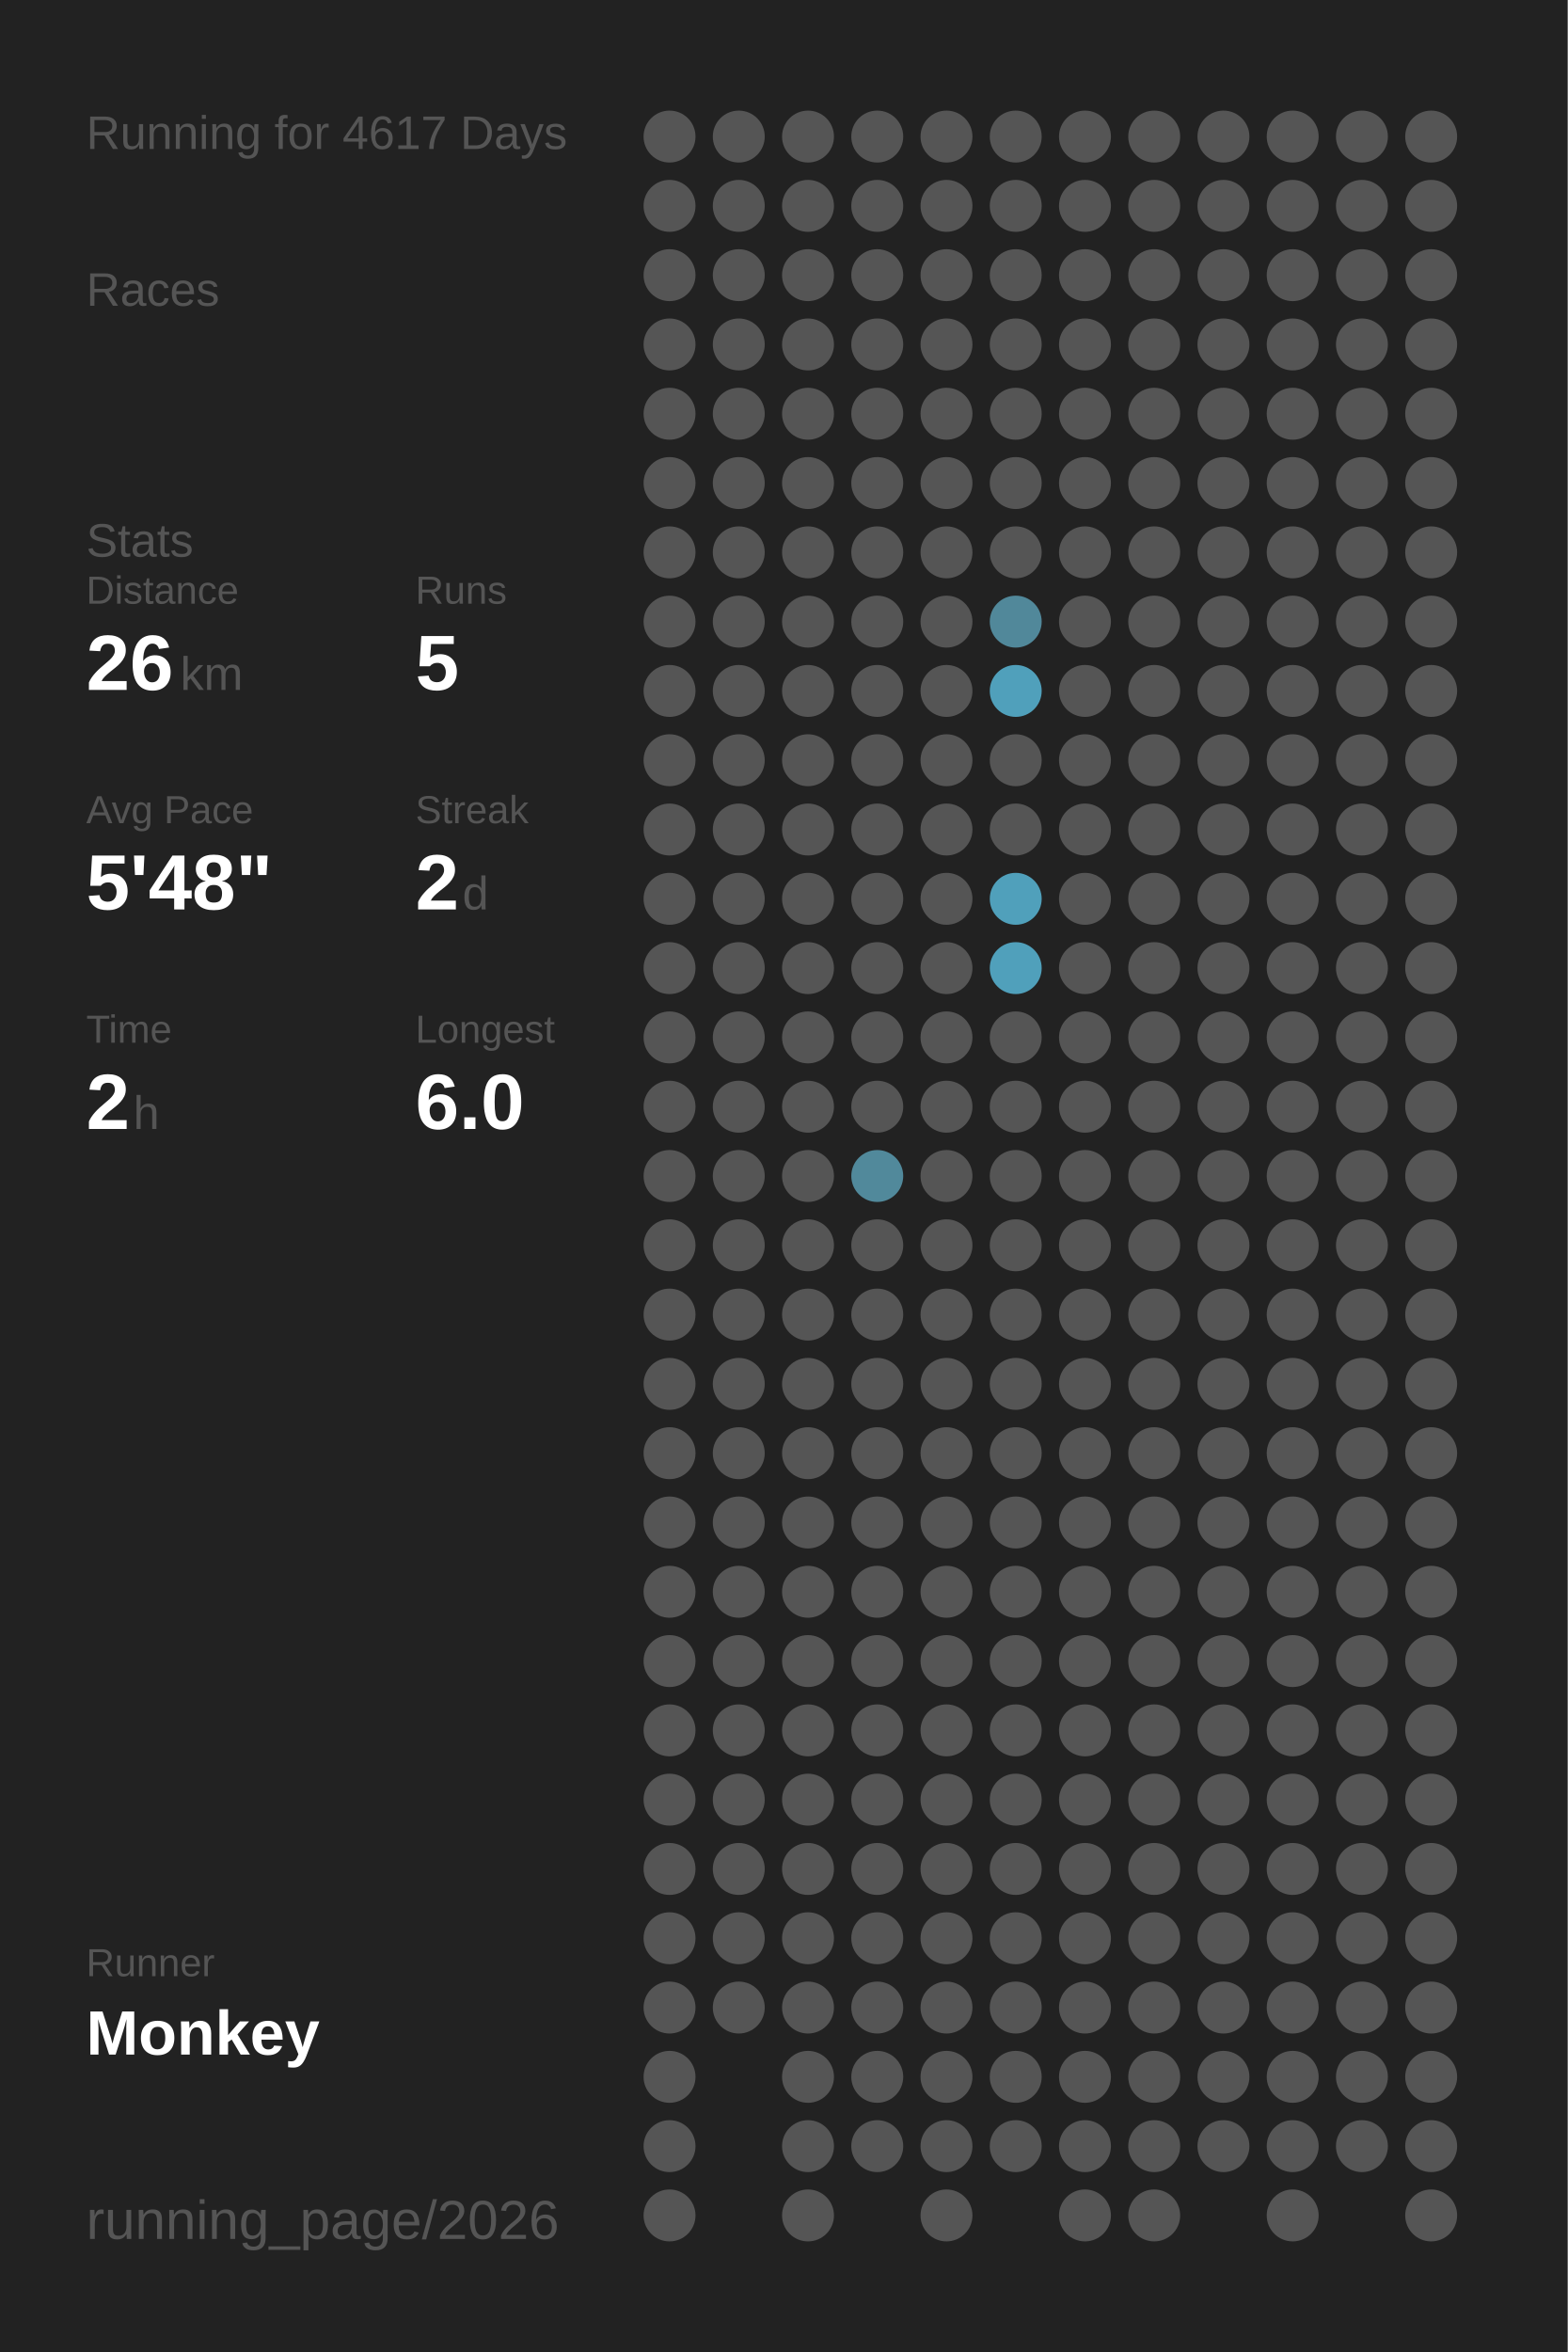
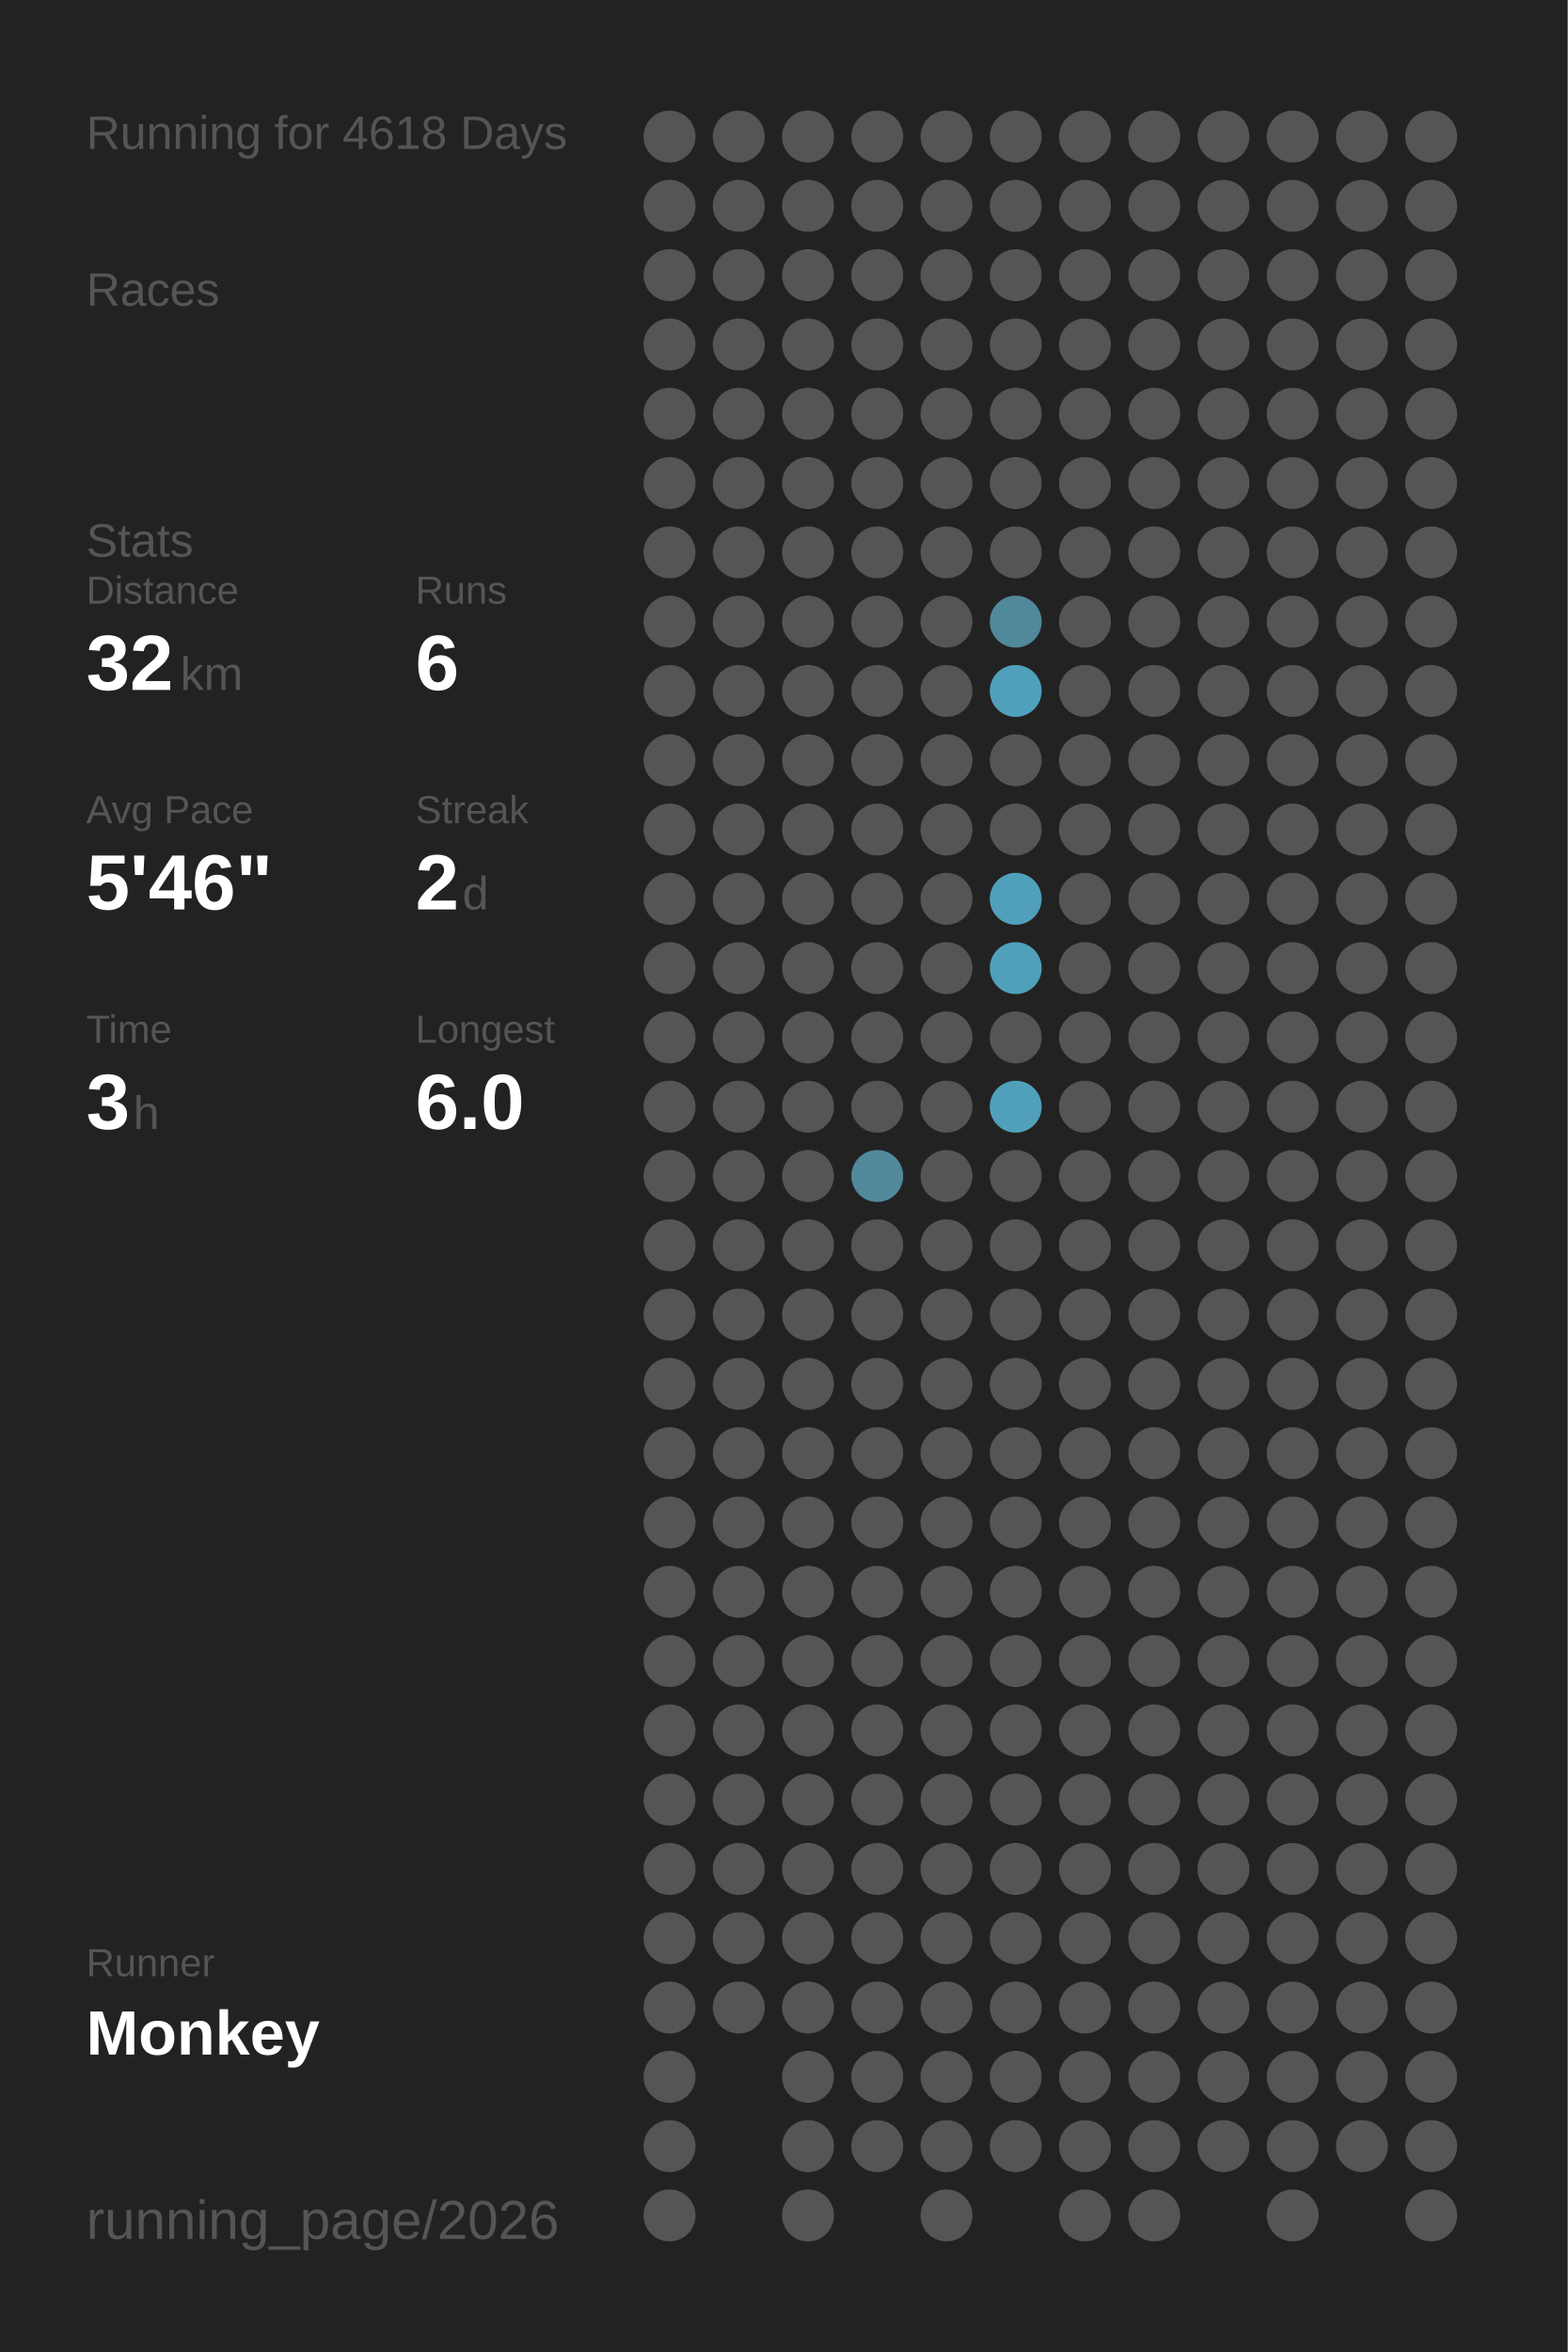
<svg xmlns="http://www.w3.org/2000/svg" baseProfile="full" height="300mm" version="1.1" viewBox="0,0,200,300" width="200mm">
  <defs />
  <rect fill="#222222" height="300" width="200" x="0" y="0" />
-   <text fill="#555555" style="font-size:6px; font-family:Arial;" x="11" y="19">Running for 4617 Days</text>
+   <text fill="#555555" style="font-size:6px; font-family:Arial;" x="11" y="19">Running for 4618 Days</text>
  <text fill="#555555" style="font-size:6px; font-family:Arial;" x="11" y="39">Races</text>
  <text fill="#555555" style="font-size:6px; font-family:Arial;" x="11" y="71">Stats</text>
  <text fill="#555555" style="font-size:5px; font-family:Arial;" x="11" y="77">Distance</text>
-   <text fill="#FFFFFF" style="font-size:10px; font-family:Arial; font-weight:bold;" x="11" y="88">26</text>
+   <text fill="#FFFFFF" style="font-size:10px; font-family:Arial; font-weight:bold;" x="11" y="88">32</text>
  <text fill="#555555" style="font-size:6px; font-family:Arial;" x="23" y="88">km</text>
  <text fill="#555555" style="font-size:5px; font-family:Arial;" x="53" y="77">Runs</text>
-   <text fill="#FFFFFF" style="font-size:10px; font-family:Arial; font-weight:bold;" x="53" y="88">5</text>
+   <text fill="#FFFFFF" style="font-size:10px; font-family:Arial; font-weight:bold;" x="53" y="88">6</text>
  <text fill="#555555" style="font-size:5px; font-family:Arial;" x="11" y="105">Avg Pace</text>
-   <text fill="#FFFFFF" style="font-size:10px; font-family:Arial; font-weight:bold;" x="11" y="116">5'48"</text>
+   <text fill="#FFFFFF" style="font-size:10px; font-family:Arial; font-weight:bold;" x="11" y="116">5'46"</text>
  <text fill="#555555" style="font-size:5px; font-family:Arial;" x="53" y="105">Streak</text>
  <text fill="#FFFFFF" style="font-size:10px; font-family:Arial; font-weight:bold;" x="53" y="116">2</text>
  <text fill="#555555" style="font-size:6px; font-family:Arial;" x="59" y="116">d</text>
  <text fill="#555555" style="font-size:5px; font-family:Arial;" x="11" y="133">Time</text>
-   <text fill="#FFFFFF" style="font-size:10px; font-family:Arial; font-weight:bold;" x="11" y="144">2</text>
+   <text fill="#FFFFFF" style="font-size:10px; font-family:Arial; font-weight:bold;" x="11" y="144">3</text>
  <text fill="#555555" style="font-size:6px; font-family:Arial;" x="17" y="144">h</text>
  <text fill="#555555" style="font-size:5px; font-family:Arial;" x="53" y="133">Longest</text>
  <text fill="#FFFFFF" style="font-size:10px; font-family:Arial; font-weight:bold;" x="53" y="144">6.0</text>
  <text fill="#555555" style="font-size:5px; font-family:Arial;" x="11" y="252.065">Runner</text>
  <text fill="#FFFFFF" style="font-size:8px; font-family:Arial; font-weight:bold;" x="11" y="262.065">Monkey</text>
  <text fill="#555555" style="font-size:7px; font-family:Arial;" x="11" y="285.581">running_page/2026</text>
  <circle cx="85.417" cy="17.419" fill="#555555" r="3.312" />
  <circle cx="85.417" cy="26.258" fill="#555555" r="3.312" />
  <circle cx="85.417" cy="35.097" fill="#555555" r="3.312" />
  <circle cx="85.417" cy="43.935" fill="#555555" r="3.312" />
  <circle cx="85.417" cy="52.774" fill="#555555" r="3.312" />
  <circle cx="85.417" cy="61.613" fill="#555555" r="3.312" />
  <circle cx="85.417" cy="70.452" fill="#555555" r="3.312" />
  <circle cx="85.417" cy="79.29" fill="#555555" r="3.312" />
  <circle cx="85.417" cy="88.129" fill="#555555" r="3.312" />
  <circle cx="85.417" cy="96.968" fill="#555555" r="3.312" />
  <circle cx="85.417" cy="105.806" fill="#555555" r="3.312" />
  <circle cx="85.417" cy="114.645" fill="#555555" r="3.312" />
  <circle cx="85.417" cy="123.484" fill="#555555" r="3.312" />
  <circle cx="85.417" cy="132.323" fill="#555555" r="3.312" />
  <circle cx="85.417" cy="141.161" fill="#555555" r="3.312" />
  <circle cx="85.417" cy="150" fill="#555555" r="3.312" />
  <circle cx="85.417" cy="158.839" fill="#555555" r="3.312" />
  <circle cx="85.417" cy="167.677" fill="#555555" r="3.312" />
  <circle cx="85.417" cy="176.516" fill="#555555" r="3.312" />
  <circle cx="85.417" cy="185.355" fill="#555555" r="3.312" />
  <circle cx="85.417" cy="194.194" fill="#555555" r="3.312" />
  <circle cx="85.417" cy="203.032" fill="#555555" r="3.312" />
  <circle cx="85.417" cy="211.871" fill="#555555" r="3.312" />
  <circle cx="85.417" cy="220.71" fill="#555555" r="3.312" />
  <circle cx="85.417" cy="229.548" fill="#555555" r="3.312" />
  <circle cx="85.417" cy="238.387" fill="#555555" r="3.312" />
  <circle cx="85.417" cy="247.226" fill="#555555" r="3.312" />
  <circle cx="85.417" cy="256.065" fill="#555555" r="3.312" />
  <circle cx="85.417" cy="264.903" fill="#555555" r="3.312" />
  <circle cx="85.417" cy="273.742" fill="#555555" r="3.312" />
  <circle cx="85.417" cy="282.581" fill="#555555" r="3.312" />
  <circle cx="94.25" cy="17.419" fill="#555555" r="3.312" />
  <circle cx="94.25" cy="26.258" fill="#555555" r="3.312" />
  <circle cx="94.25" cy="35.097" fill="#555555" r="3.312" />
  <circle cx="94.25" cy="43.935" fill="#555555" r="3.312" />
  <circle cx="94.25" cy="52.774" fill="#555555" r="3.312" />
  <circle cx="94.25" cy="61.613" fill="#555555" r="3.312" />
  <circle cx="94.25" cy="70.452" fill="#555555" r="3.312" />
  <circle cx="94.25" cy="79.29" fill="#555555" r="3.312" />
  <circle cx="94.25" cy="88.129" fill="#555555" r="3.312" />
  <circle cx="94.25" cy="96.968" fill="#555555" r="3.312" />
  <circle cx="94.25" cy="105.806" fill="#555555" r="3.312" />
  <circle cx="94.25" cy="114.645" fill="#555555" r="3.312" />
  <circle cx="94.25" cy="123.484" fill="#555555" r="3.312" />
  <circle cx="94.25" cy="132.323" fill="#555555" r="3.312" />
  <circle cx="94.25" cy="141.161" fill="#555555" r="3.312" />
  <circle cx="94.25" cy="150" fill="#555555" r="3.312" />
  <circle cx="94.25" cy="158.839" fill="#555555" r="3.312" />
  <circle cx="94.25" cy="167.677" fill="#555555" r="3.312" />
  <circle cx="94.25" cy="176.516" fill="#555555" r="3.312" />
  <circle cx="94.25" cy="185.355" fill="#555555" r="3.312" />
  <circle cx="94.25" cy="194.194" fill="#555555" r="3.312" />
  <circle cx="94.25" cy="203.032" fill="#555555" r="3.312" />
  <circle cx="94.25" cy="211.871" fill="#555555" r="3.312" />
  <circle cx="94.25" cy="220.71" fill="#555555" r="3.312" />
  <circle cx="94.25" cy="229.548" fill="#555555" r="3.312" />
  <circle cx="94.25" cy="238.387" fill="#555555" r="3.312" />
  <circle cx="94.25" cy="247.226" fill="#555555" r="3.312" />
  <circle cx="94.25" cy="256.065" fill="#555555" r="3.312" />
  <circle cx="103.083" cy="17.419" fill="#555555" r="3.312" />
  <circle cx="103.083" cy="26.258" fill="#555555" r="3.312" />
  <circle cx="103.083" cy="35.097" fill="#555555" r="3.312" />
  <circle cx="103.083" cy="43.935" fill="#555555" r="3.312" />
  <circle cx="103.083" cy="52.774" fill="#555555" r="3.312" />
  <circle cx="103.083" cy="61.613" fill="#555555" r="3.312" />
  <circle cx="103.083" cy="70.452" fill="#555555" r="3.312" />
  <circle cx="103.083" cy="79.29" fill="#555555" r="3.312" />
  <circle cx="103.083" cy="88.129" fill="#555555" r="3.312" />
  <circle cx="103.083" cy="96.968" fill="#555555" r="3.312" />
  <circle cx="103.083" cy="105.806" fill="#555555" r="3.312" />
  <circle cx="103.083" cy="114.645" fill="#555555" r="3.312" />
  <circle cx="103.083" cy="123.484" fill="#555555" r="3.312" />
  <circle cx="103.083" cy="132.323" fill="#555555" r="3.312" />
  <circle cx="103.083" cy="141.161" fill="#555555" r="3.312" />
  <circle cx="103.083" cy="150" fill="#555555" r="3.312" />
  <circle cx="103.083" cy="158.839" fill="#555555" r="3.312" />
  <circle cx="103.083" cy="167.677" fill="#555555" r="3.312" />
  <circle cx="103.083" cy="176.516" fill="#555555" r="3.312" />
  <circle cx="103.083" cy="185.355" fill="#555555" r="3.312" />
  <circle cx="103.083" cy="194.194" fill="#555555" r="3.312" />
  <circle cx="103.083" cy="203.032" fill="#555555" r="3.312" />
  <circle cx="103.083" cy="211.871" fill="#555555" r="3.312" />
  <circle cx="103.083" cy="220.71" fill="#555555" r="3.312" />
  <circle cx="103.083" cy="229.548" fill="#555555" r="3.312" />
  <circle cx="103.083" cy="238.387" fill="#555555" r="3.312" />
  <circle cx="103.083" cy="247.226" fill="#555555" r="3.312" />
  <circle cx="103.083" cy="256.065" fill="#555555" r="3.312" />
  <circle cx="103.083" cy="264.903" fill="#555555" r="3.312" />
  <circle cx="103.083" cy="273.742" fill="#555555" r="3.312" />
  <circle cx="103.083" cy="282.581" fill="#555555" r="3.312" />
  <circle cx="111.917" cy="17.419" fill="#555555" r="3.312" />
  <circle cx="111.917" cy="26.258" fill="#555555" r="3.312" />
  <circle cx="111.917" cy="35.097" fill="#555555" r="3.312" />
  <circle cx="111.917" cy="43.935" fill="#555555" r="3.312" />
  <circle cx="111.917" cy="52.774" fill="#555555" r="3.312" />
  <circle cx="111.917" cy="61.613" fill="#555555" r="3.312" />
  <circle cx="111.917" cy="70.452" fill="#555555" r="3.312" />
  <circle cx="111.917" cy="79.29" fill="#555555" r="3.312" />
  <circle cx="111.917" cy="88.129" fill="#555555" r="3.312" />
  <circle cx="111.917" cy="96.968" fill="#555555" r="3.312" />
  <circle cx="111.917" cy="105.806" fill="#555555" r="3.312" />
  <circle cx="111.917" cy="114.645" fill="#555555" r="3.312" />
  <circle cx="111.917" cy="123.484" fill="#555555" r="3.312" />
  <circle cx="111.917" cy="132.323" fill="#555555" r="3.312" />
  <circle cx="111.917" cy="141.161" fill="#555555" r="3.312" />
  <circle cx="111.917" cy="150" fill="#51899b" r="3.312" />
  <circle cx="111.917" cy="158.839" fill="#555555" r="3.312" />
  <circle cx="111.917" cy="167.677" fill="#555555" r="3.312" />
  <circle cx="111.917" cy="176.516" fill="#555555" r="3.312" />
  <circle cx="111.917" cy="185.355" fill="#555555" r="3.312" />
  <circle cx="111.917" cy="194.194" fill="#555555" r="3.312" />
  <circle cx="111.917" cy="203.032" fill="#555555" r="3.312" />
  <circle cx="111.917" cy="211.871" fill="#555555" r="3.312" />
  <circle cx="111.917" cy="220.71" fill="#555555" r="3.312" />
  <circle cx="111.917" cy="229.548" fill="#555555" r="3.312" />
  <circle cx="111.917" cy="238.387" fill="#555555" r="3.312" />
  <circle cx="111.917" cy="247.226" fill="#555555" r="3.312" />
  <circle cx="111.917" cy="256.065" fill="#555555" r="3.312" />
  <circle cx="111.917" cy="264.903" fill="#555555" r="3.312" />
  <circle cx="111.917" cy="273.742" fill="#555555" r="3.312" />
  <circle cx="120.75" cy="17.419" fill="#555555" r="3.312" />
  <circle cx="120.75" cy="26.258" fill="#555555" r="3.312" />
  <circle cx="120.75" cy="35.097" fill="#555555" r="3.312" />
  <circle cx="120.75" cy="43.935" fill="#555555" r="3.312" />
  <circle cx="120.75" cy="52.774" fill="#555555" r="3.312" />
  <circle cx="120.75" cy="61.613" fill="#555555" r="3.312" />
  <circle cx="120.75" cy="70.452" fill="#555555" r="3.312" />
  <circle cx="120.75" cy="79.29" fill="#555555" r="3.312" />
  <circle cx="120.75" cy="88.129" fill="#555555" r="3.312" />
  <circle cx="120.75" cy="96.968" fill="#555555" r="3.312" />
  <circle cx="120.75" cy="105.806" fill="#555555" r="3.312" />
  <circle cx="120.75" cy="114.645" fill="#555555" r="3.312" />
  <circle cx="120.75" cy="123.484" fill="#555555" r="3.312" />
  <circle cx="120.75" cy="132.323" fill="#555555" r="3.312" />
  <circle cx="120.75" cy="141.161" fill="#555555" r="3.312" />
  <circle cx="120.75" cy="150" fill="#555555" r="3.312" />
  <circle cx="120.75" cy="158.839" fill="#555555" r="3.312" />
  <circle cx="120.75" cy="167.677" fill="#555555" r="3.312" />
  <circle cx="120.75" cy="176.516" fill="#555555" r="3.312" />
  <circle cx="120.75" cy="185.355" fill="#555555" r="3.312" />
  <circle cx="120.75" cy="194.194" fill="#555555" r="3.312" />
  <circle cx="120.75" cy="203.032" fill="#555555" r="3.312" />
  <circle cx="120.75" cy="211.871" fill="#555555" r="3.312" />
  <circle cx="120.75" cy="220.71" fill="#555555" r="3.312" />
  <circle cx="120.75" cy="229.548" fill="#555555" r="3.312" />
  <circle cx="120.75" cy="238.387" fill="#555555" r="3.312" />
  <circle cx="120.75" cy="247.226" fill="#555555" r="3.312" />
  <circle cx="120.75" cy="256.065" fill="#555555" r="3.312" />
  <circle cx="120.75" cy="264.903" fill="#555555" r="3.312" />
  <circle cx="120.75" cy="273.742" fill="#555555" r="3.312" />
  <circle cx="120.75" cy="282.581" fill="#555555" r="3.312" />
  <circle cx="129.583" cy="17.419" fill="#555555" r="3.312" />
  <circle cx="129.583" cy="26.258" fill="#555555" r="3.312" />
  <circle cx="129.583" cy="35.097" fill="#555555" r="3.312" />
  <circle cx="129.583" cy="43.935" fill="#555555" r="3.312" />
  <circle cx="129.583" cy="52.774" fill="#555555" r="3.312" />
  <circle cx="129.583" cy="61.613" fill="#555555" r="3.312" />
  <circle cx="129.583" cy="70.452" fill="#555555" r="3.312" />
  <circle cx="129.583" cy="79.29" fill="#51889a" r="3.312" />
  <circle cx="129.583" cy="88.129" fill="#50a0bb" r="3.312" />
  <circle cx="129.583" cy="96.968" fill="#555555" r="3.312" />
  <circle cx="129.583" cy="105.806" fill="#555555" r="3.312" />
  <circle cx="129.583" cy="114.645" fill="#50a0bb" r="3.312" />
  <circle cx="129.583" cy="123.484" fill="#50a0bb" r="3.312" />
  <circle cx="129.583" cy="132.323" fill="#555555" r="3.312" />
-   <circle cx="129.583" cy="141.161" fill="#555555" r="3.312" />
+   <circle cx="129.583" cy="141.161" fill="#50a0bb" r="3.312" />
  <circle cx="129.583" cy="150" fill="#555555" r="3.312" />
  <circle cx="129.583" cy="158.839" fill="#555555" r="3.312" />
  <circle cx="129.583" cy="167.677" fill="#555555" r="3.312" />
  <circle cx="129.583" cy="176.516" fill="#555555" r="3.312" />
  <circle cx="129.583" cy="185.355" fill="#555555" r="3.312" />
  <circle cx="129.583" cy="194.194" fill="#555555" r="3.312" />
  <circle cx="129.583" cy="203.032" fill="#555555" r="3.312" />
  <circle cx="129.583" cy="211.871" fill="#555555" r="3.312" />
  <circle cx="129.583" cy="220.71" fill="#555555" r="3.312" />
  <circle cx="129.583" cy="229.548" fill="#555555" r="3.312" />
  <circle cx="129.583" cy="238.387" fill="#555555" r="3.312" />
  <circle cx="129.583" cy="247.226" fill="#555555" r="3.312" />
  <circle cx="129.583" cy="256.065" fill="#555555" r="3.312" />
  <circle cx="129.583" cy="264.903" fill="#555555" r="3.312" />
  <circle cx="129.583" cy="273.742" fill="#555555" r="3.312" />
  <circle cx="138.417" cy="17.419" fill="#555555" r="3.312" />
  <circle cx="138.417" cy="26.258" fill="#555555" r="3.312" />
  <circle cx="138.417" cy="35.097" fill="#555555" r="3.312" />
  <circle cx="138.417" cy="43.935" fill="#555555" r="3.312" />
  <circle cx="138.417" cy="52.774" fill="#555555" r="3.312" />
  <circle cx="138.417" cy="61.613" fill="#555555" r="3.312" />
  <circle cx="138.417" cy="70.452" fill="#555555" r="3.312" />
  <circle cx="138.417" cy="79.29" fill="#555555" r="3.312" />
  <circle cx="138.417" cy="88.129" fill="#555555" r="3.312" />
  <circle cx="138.417" cy="96.968" fill="#555555" r="3.312" />
  <circle cx="138.417" cy="105.806" fill="#555555" r="3.312" />
  <circle cx="138.417" cy="114.645" fill="#555555" r="3.312" />
  <circle cx="138.417" cy="123.484" fill="#555555" r="3.312" />
  <circle cx="138.417" cy="132.323" fill="#555555" r="3.312" />
  <circle cx="138.417" cy="141.161" fill="#555555" r="3.312" />
  <circle cx="138.417" cy="150" fill="#555555" r="3.312" />
  <circle cx="138.417" cy="158.839" fill="#555555" r="3.312" />
  <circle cx="138.417" cy="167.677" fill="#555555" r="3.312" />
  <circle cx="138.417" cy="176.516" fill="#555555" r="3.312" />
  <circle cx="138.417" cy="185.355" fill="#555555" r="3.312" />
  <circle cx="138.417" cy="194.194" fill="#555555" r="3.312" />
  <circle cx="138.417" cy="203.032" fill="#555555" r="3.312" />
  <circle cx="138.417" cy="211.871" fill="#555555" r="3.312" />
  <circle cx="138.417" cy="220.71" fill="#555555" r="3.312" />
  <circle cx="138.417" cy="229.548" fill="#555555" r="3.312" />
  <circle cx="138.417" cy="238.387" fill="#555555" r="3.312" />
  <circle cx="138.417" cy="247.226" fill="#555555" r="3.312" />
  <circle cx="138.417" cy="256.065" fill="#555555" r="3.312" />
  <circle cx="138.417" cy="264.903" fill="#555555" r="3.312" />
  <circle cx="138.417" cy="273.742" fill="#555555" r="3.312" />
  <circle cx="138.417" cy="282.581" fill="#555555" r="3.312" />
  <circle cx="147.25" cy="17.419" fill="#555555" r="3.312" />
  <circle cx="147.25" cy="26.258" fill="#555555" r="3.312" />
  <circle cx="147.25" cy="35.097" fill="#555555" r="3.312" />
  <circle cx="147.25" cy="43.935" fill="#555555" r="3.312" />
  <circle cx="147.25" cy="52.774" fill="#555555" r="3.312" />
  <circle cx="147.25" cy="61.613" fill="#555555" r="3.312" />
  <circle cx="147.25" cy="70.452" fill="#555555" r="3.312" />
  <circle cx="147.25" cy="79.29" fill="#555555" r="3.312" />
  <circle cx="147.25" cy="88.129" fill="#555555" r="3.312" />
  <circle cx="147.25" cy="96.968" fill="#555555" r="3.312" />
  <circle cx="147.25" cy="105.806" fill="#555555" r="3.312" />
  <circle cx="147.25" cy="114.645" fill="#555555" r="3.312" />
  <circle cx="147.25" cy="123.484" fill="#555555" r="3.312" />
  <circle cx="147.25" cy="132.323" fill="#555555" r="3.312" />
  <circle cx="147.25" cy="141.161" fill="#555555" r="3.312" />
  <circle cx="147.25" cy="150" fill="#555555" r="3.312" />
  <circle cx="147.25" cy="158.839" fill="#555555" r="3.312" />
  <circle cx="147.25" cy="167.677" fill="#555555" r="3.312" />
  <circle cx="147.25" cy="176.516" fill="#555555" r="3.312" />
  <circle cx="147.25" cy="185.355" fill="#555555" r="3.312" />
  <circle cx="147.25" cy="194.194" fill="#555555" r="3.312" />
  <circle cx="147.25" cy="203.032" fill="#555555" r="3.312" />
  <circle cx="147.25" cy="211.871" fill="#555555" r="3.312" />
  <circle cx="147.25" cy="220.71" fill="#555555" r="3.312" />
  <circle cx="147.25" cy="229.548" fill="#555555" r="3.312" />
  <circle cx="147.25" cy="238.387" fill="#555555" r="3.312" />
  <circle cx="147.25" cy="247.226" fill="#555555" r="3.312" />
  <circle cx="147.25" cy="256.065" fill="#555555" r="3.312" />
  <circle cx="147.25" cy="264.903" fill="#555555" r="3.312" />
  <circle cx="147.25" cy="273.742" fill="#555555" r="3.312" />
  <circle cx="147.25" cy="282.581" fill="#555555" r="3.312" />
  <circle cx="156.083" cy="17.419" fill="#555555" r="3.312" />
  <circle cx="156.083" cy="26.258" fill="#555555" r="3.312" />
  <circle cx="156.083" cy="35.097" fill="#555555" r="3.312" />
  <circle cx="156.083" cy="43.935" fill="#555555" r="3.312" />
  <circle cx="156.083" cy="52.774" fill="#555555" r="3.312" />
  <circle cx="156.083" cy="61.613" fill="#555555" r="3.312" />
  <circle cx="156.083" cy="70.452" fill="#555555" r="3.312" />
  <circle cx="156.083" cy="79.29" fill="#555555" r="3.312" />
  <circle cx="156.083" cy="88.129" fill="#555555" r="3.312" />
  <circle cx="156.083" cy="96.968" fill="#555555" r="3.312" />
  <circle cx="156.083" cy="105.806" fill="#555555" r="3.312" />
  <circle cx="156.083" cy="114.645" fill="#555555" r="3.312" />
  <circle cx="156.083" cy="123.484" fill="#555555" r="3.312" />
  <circle cx="156.083" cy="132.323" fill="#555555" r="3.312" />
  <circle cx="156.083" cy="141.161" fill="#555555" r="3.312" />
  <circle cx="156.083" cy="150" fill="#555555" r="3.312" />
  <circle cx="156.083" cy="158.839" fill="#555555" r="3.312" />
  <circle cx="156.083" cy="167.677" fill="#555555" r="3.312" />
  <circle cx="156.083" cy="176.516" fill="#555555" r="3.312" />
  <circle cx="156.083" cy="185.355" fill="#555555" r="3.312" />
  <circle cx="156.083" cy="194.194" fill="#555555" r="3.312" />
  <circle cx="156.083" cy="203.032" fill="#555555" r="3.312" />
  <circle cx="156.083" cy="211.871" fill="#555555" r="3.312" />
  <circle cx="156.083" cy="220.71" fill="#555555" r="3.312" />
  <circle cx="156.083" cy="229.548" fill="#555555" r="3.312" />
  <circle cx="156.083" cy="238.387" fill="#555555" r="3.312" />
  <circle cx="156.083" cy="247.226" fill="#555555" r="3.312" />
  <circle cx="156.083" cy="256.065" fill="#555555" r="3.312" />
  <circle cx="156.083" cy="264.903" fill="#555555" r="3.312" />
  <circle cx="156.083" cy="273.742" fill="#555555" r="3.312" />
  <circle cx="164.917" cy="17.419" fill="#555555" r="3.312" />
  <circle cx="164.917" cy="26.258" fill="#555555" r="3.312" />
  <circle cx="164.917" cy="35.097" fill="#555555" r="3.312" />
  <circle cx="164.917" cy="43.935" fill="#555555" r="3.312" />
  <circle cx="164.917" cy="52.774" fill="#555555" r="3.312" />
  <circle cx="164.917" cy="61.613" fill="#555555" r="3.312" />
  <circle cx="164.917" cy="70.452" fill="#555555" r="3.312" />
  <circle cx="164.917" cy="79.29" fill="#555555" r="3.312" />
  <circle cx="164.917" cy="88.129" fill="#555555" r="3.312" />
  <circle cx="164.917" cy="96.968" fill="#555555" r="3.312" />
  <circle cx="164.917" cy="105.806" fill="#555555" r="3.312" />
  <circle cx="164.917" cy="114.645" fill="#555555" r="3.312" />
  <circle cx="164.917" cy="123.484" fill="#555555" r="3.312" />
  <circle cx="164.917" cy="132.323" fill="#555555" r="3.312" />
  <circle cx="164.917" cy="141.161" fill="#555555" r="3.312" />
  <circle cx="164.917" cy="150" fill="#555555" r="3.312" />
  <circle cx="164.917" cy="158.839" fill="#555555" r="3.312" />
  <circle cx="164.917" cy="167.677" fill="#555555" r="3.312" />
  <circle cx="164.917" cy="176.516" fill="#555555" r="3.312" />
  <circle cx="164.917" cy="185.355" fill="#555555" r="3.312" />
  <circle cx="164.917" cy="194.194" fill="#555555" r="3.312" />
  <circle cx="164.917" cy="203.032" fill="#555555" r="3.312" />
  <circle cx="164.917" cy="211.871" fill="#555555" r="3.312" />
  <circle cx="164.917" cy="220.71" fill="#555555" r="3.312" />
  <circle cx="164.917" cy="229.548" fill="#555555" r="3.312" />
  <circle cx="164.917" cy="238.387" fill="#555555" r="3.312" />
  <circle cx="164.917" cy="247.226" fill="#555555" r="3.312" />
  <circle cx="164.917" cy="256.065" fill="#555555" r="3.312" />
  <circle cx="164.917" cy="264.903" fill="#555555" r="3.312" />
  <circle cx="164.917" cy="273.742" fill="#555555" r="3.312" />
  <circle cx="164.917" cy="282.581" fill="#555555" r="3.312" />
  <circle cx="173.75" cy="17.419" fill="#555555" r="3.312" />
  <circle cx="173.75" cy="26.258" fill="#555555" r="3.312" />
  <circle cx="173.75" cy="35.097" fill="#555555" r="3.312" />
  <circle cx="173.75" cy="43.935" fill="#555555" r="3.312" />
  <circle cx="173.75" cy="52.774" fill="#555555" r="3.312" />
  <circle cx="173.75" cy="61.613" fill="#555555" r="3.312" />
  <circle cx="173.75" cy="70.452" fill="#555555" r="3.312" />
  <circle cx="173.75" cy="79.29" fill="#555555" r="3.312" />
  <circle cx="173.75" cy="88.129" fill="#555555" r="3.312" />
  <circle cx="173.75" cy="96.968" fill="#555555" r="3.312" />
  <circle cx="173.75" cy="105.806" fill="#555555" r="3.312" />
  <circle cx="173.75" cy="114.645" fill="#555555" r="3.312" />
  <circle cx="173.75" cy="123.484" fill="#555555" r="3.312" />
  <circle cx="173.75" cy="132.323" fill="#555555" r="3.312" />
  <circle cx="173.75" cy="141.161" fill="#555555" r="3.312" />
  <circle cx="173.75" cy="150" fill="#555555" r="3.312" />
  <circle cx="173.75" cy="158.839" fill="#555555" r="3.312" />
  <circle cx="173.75" cy="167.677" fill="#555555" r="3.312" />
  <circle cx="173.75" cy="176.516" fill="#555555" r="3.312" />
  <circle cx="173.75" cy="185.355" fill="#555555" r="3.312" />
  <circle cx="173.75" cy="194.194" fill="#555555" r="3.312" />
  <circle cx="173.75" cy="203.032" fill="#555555" r="3.312" />
  <circle cx="173.75" cy="211.871" fill="#555555" r="3.312" />
  <circle cx="173.75" cy="220.71" fill="#555555" r="3.312" />
  <circle cx="173.75" cy="229.548" fill="#555555" r="3.312" />
  <circle cx="173.75" cy="238.387" fill="#555555" r="3.312" />
  <circle cx="173.75" cy="247.226" fill="#555555" r="3.312" />
  <circle cx="173.75" cy="256.065" fill="#555555" r="3.312" />
  <circle cx="173.75" cy="264.903" fill="#555555" r="3.312" />
  <circle cx="173.75" cy="273.742" fill="#555555" r="3.312" />
  <circle cx="182.583" cy="17.419" fill="#555555" r="3.312" />
  <circle cx="182.583" cy="26.258" fill="#555555" r="3.312" />
  <circle cx="182.583" cy="35.097" fill="#555555" r="3.312" />
  <circle cx="182.583" cy="43.935" fill="#555555" r="3.312" />
  <circle cx="182.583" cy="52.774" fill="#555555" r="3.312" />
  <circle cx="182.583" cy="61.613" fill="#555555" r="3.312" />
  <circle cx="182.583" cy="70.452" fill="#555555" r="3.312" />
  <circle cx="182.583" cy="79.29" fill="#555555" r="3.312" />
  <circle cx="182.583" cy="88.129" fill="#555555" r="3.312" />
  <circle cx="182.583" cy="96.968" fill="#555555" r="3.312" />
  <circle cx="182.583" cy="105.806" fill="#555555" r="3.312" />
  <circle cx="182.583" cy="114.645" fill="#555555" r="3.312" />
  <circle cx="182.583" cy="123.484" fill="#555555" r="3.312" />
  <circle cx="182.583" cy="132.323" fill="#555555" r="3.312" />
  <circle cx="182.583" cy="141.161" fill="#555555" r="3.312" />
  <circle cx="182.583" cy="150" fill="#555555" r="3.312" />
  <circle cx="182.583" cy="158.839" fill="#555555" r="3.312" />
  <circle cx="182.583" cy="167.677" fill="#555555" r="3.312" />
  <circle cx="182.583" cy="176.516" fill="#555555" r="3.312" />
  <circle cx="182.583" cy="185.355" fill="#555555" r="3.312" />
  <circle cx="182.583" cy="194.194" fill="#555555" r="3.312" />
  <circle cx="182.583" cy="203.032" fill="#555555" r="3.312" />
  <circle cx="182.583" cy="211.871" fill="#555555" r="3.312" />
  <circle cx="182.583" cy="220.71" fill="#555555" r="3.312" />
  <circle cx="182.583" cy="229.548" fill="#555555" r="3.312" />
  <circle cx="182.583" cy="238.387" fill="#555555" r="3.312" />
  <circle cx="182.583" cy="247.226" fill="#555555" r="3.312" />
  <circle cx="182.583" cy="256.065" fill="#555555" r="3.312" />
  <circle cx="182.583" cy="264.903" fill="#555555" r="3.312" />
  <circle cx="182.583" cy="273.742" fill="#555555" r="3.312" />
  <circle cx="182.583" cy="282.581" fill="#555555" r="3.312" />
</svg>
